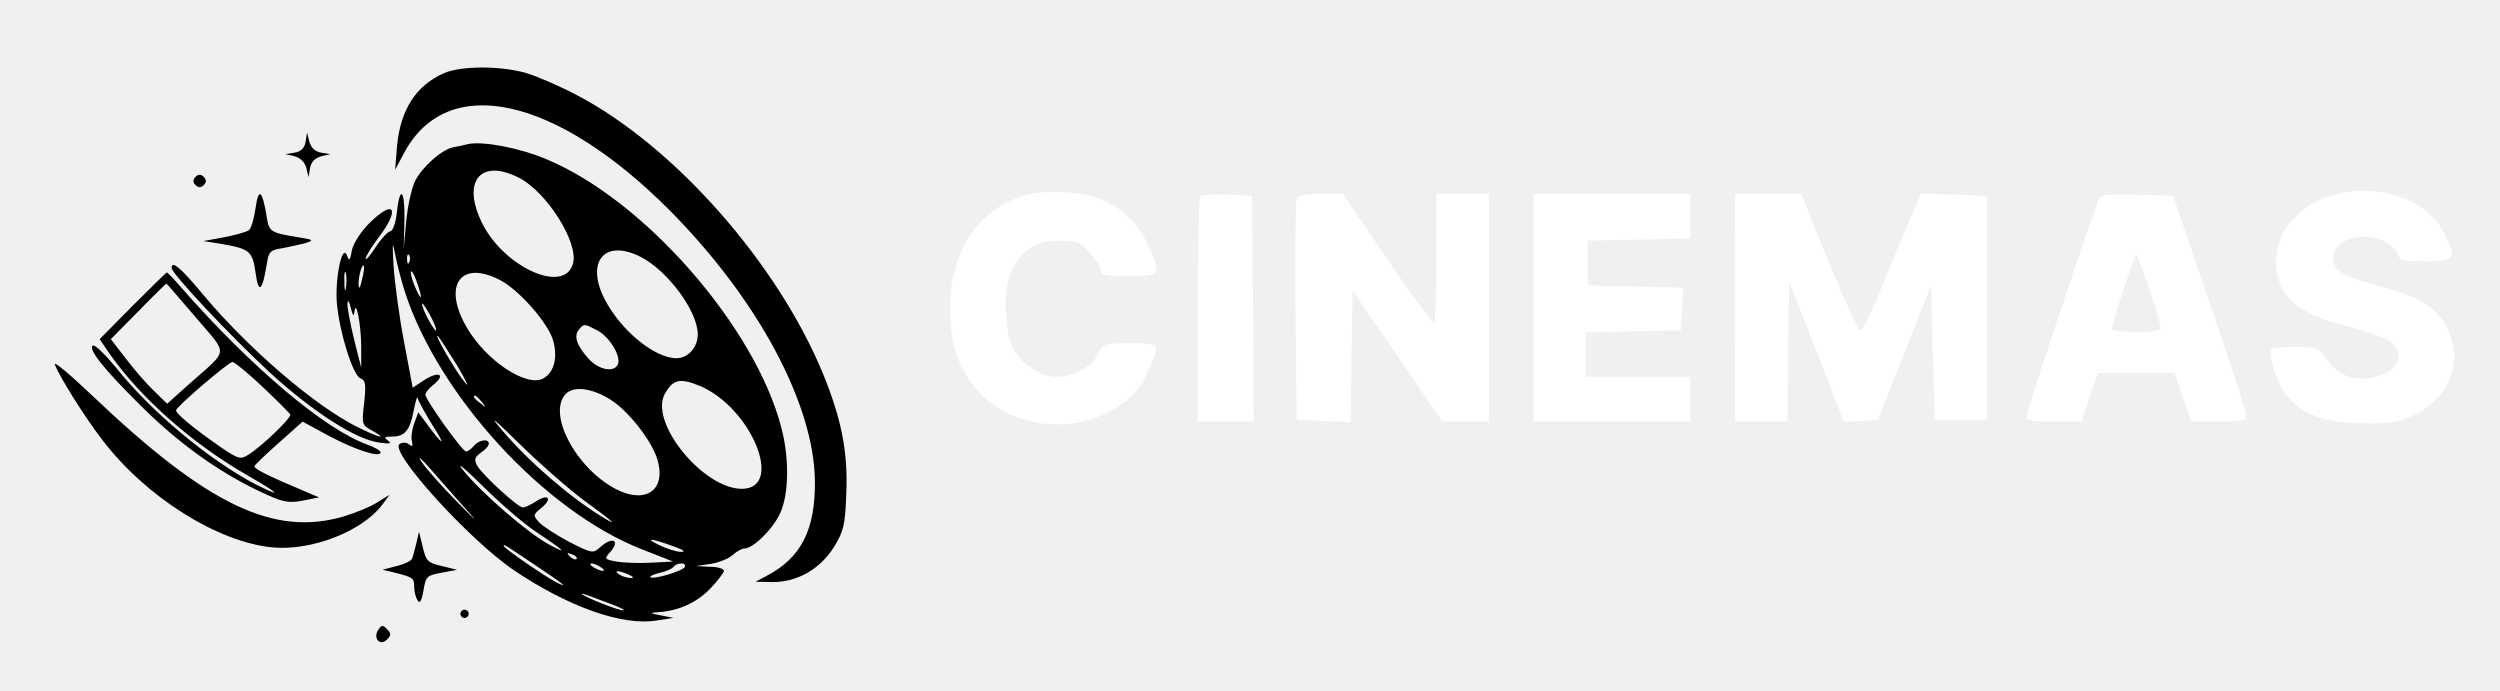
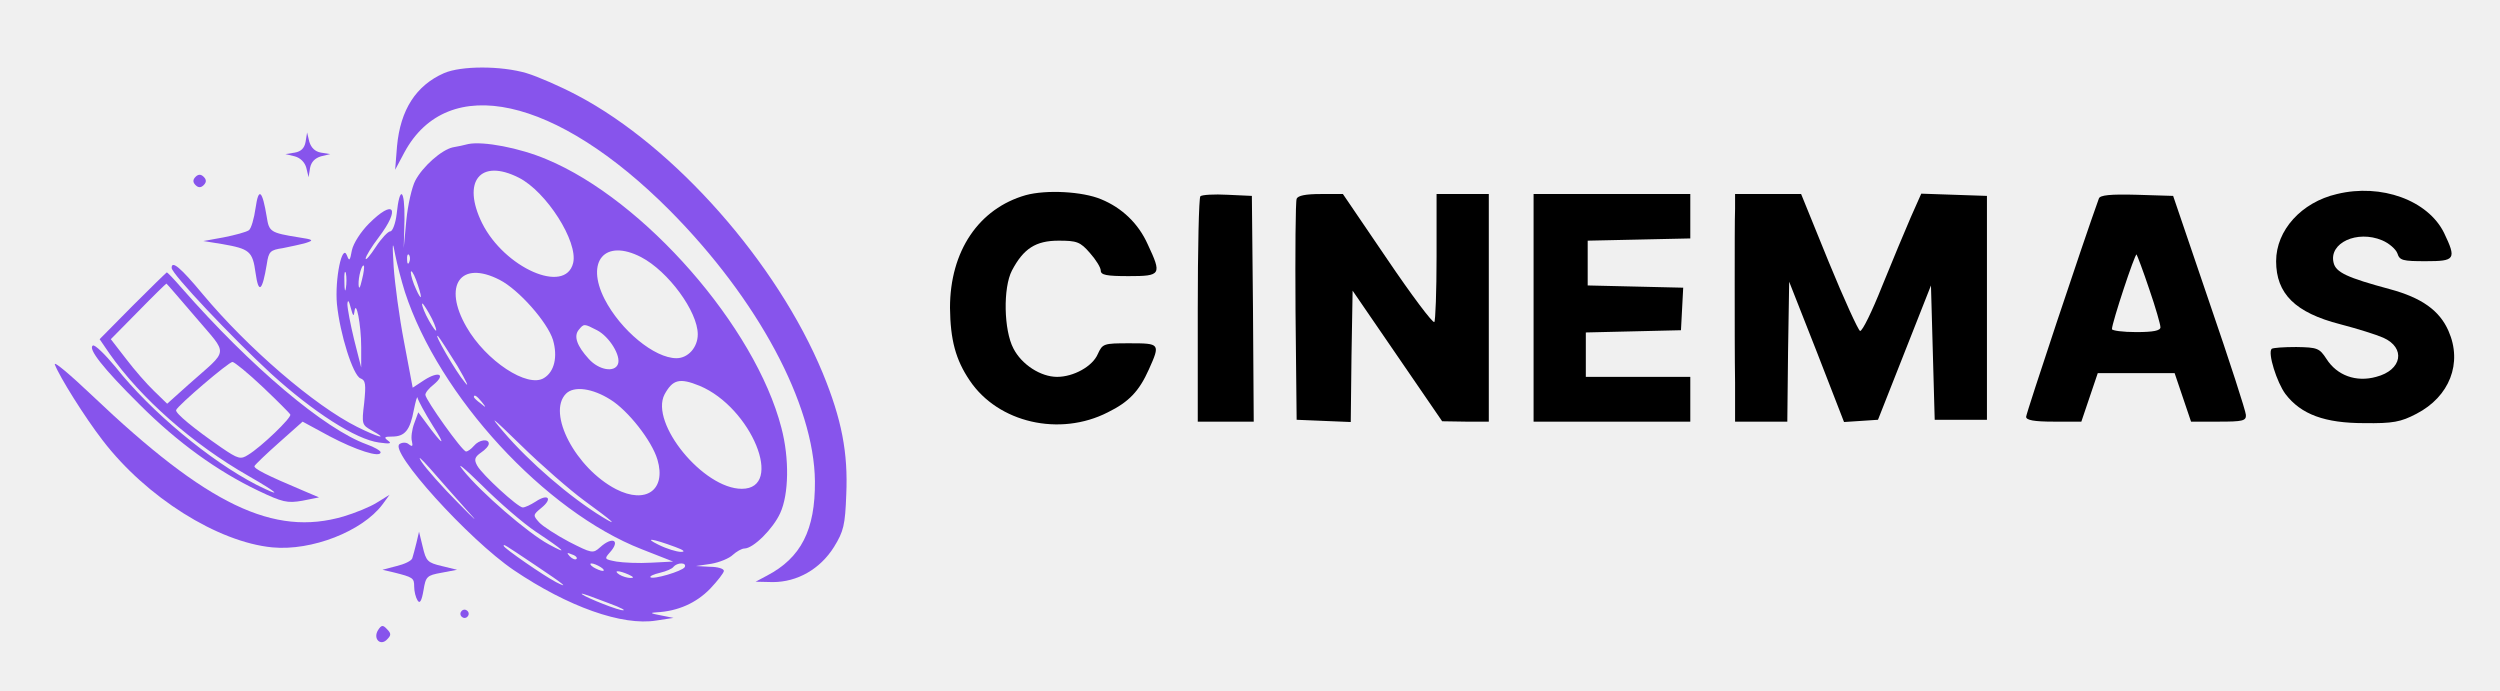
<svg xmlns="http://www.w3.org/2000/svg" version="1.0" width="670pt" height="185pt" viewBox="0 0 670 185" preserveAspectRatio="xMidYMid meet">
-   <g transform="translate(0,185) scale(0.1,-0.1)" fill="current" stroke="none">
+   <g transform="translate(0,185) scale(0.1,-0.1)" fill="#8754EC" stroke="none">
    <path d="M1190 1654 c-75 -33 -117 -98 -126 -196 l-5 -63 25 47 c116 214 406 150 711 -156 236 -238 387 -519 389 -726 1 -130 -37 -205 -129 -253 l-30 -16 46 -1 c66 0 127 35 164 94 26 42 30 59 33 141 5 111 -12 201 -63 325 -122 295 -397 607 -657 744 -45 24 -107 51 -137 60 -68 20 -175 20 -221 0z" />
    <path d="M819 1470 c-3 -17 -12 -26 -29 -29 l-25 -4 25 -6 c15 -4 27 -16 31 -31 l6 -25 4 25 c3 16 13 26 29 31 l25 6 -25 4 c-16 3 -26 13 -31 29 l-6 25 -4 -25z" />
    <path d="M1255 1464 c-11 -3 -30 -7 -42 -9 -30 -7 -80 -51 -100 -89 -9 -17 -20 -65 -24 -106 l-7 -75 2 77 c1 83 -13 92 -21 14 -3 -25 -11 -46 -17 -46 -6 0 -24 -19 -39 -42 -15 -23 -27 -37 -27 -31 0 6 16 32 35 57 59 78 41 104 -26 37 -22 -22 -42 -53 -46 -72 -5 -28 -7 -30 -13 -14 -13 35 -33 -63 -27 -130 8 -80 43 -191 63 -199 14 -5 15 -16 10 -66 -7 -57 -6 -59 21 -74 47 -26 16 -18 -40 10 -114 57 -292 210 -414 356 -59 71 -83 91 -83 70 0 -16 162 -187 266 -283 113 -103 228 -177 290 -185 29 -4 35 -3 24 5 -12 9 -10 11 11 11 34 0 48 17 58 71 5 24 9 39 10 33 1 -6 19 -40 41 -75 38 -59 27 -54 -19 9 l-20 27 -11 -30 c-6 -16 -9 -38 -6 -48 3 -13 1 -15 -8 -8 -6 6 -18 6 -25 1 -30 -18 185 -256 306 -338 145 -98 291 -150 382 -135 l46 7 -35 7 c-27 5 -29 7 -10 8 57 3 106 25 143 63 20 21 37 43 37 48 0 6 -17 11 -37 11 l-38 2 41 6 c23 4 49 15 58 24 10 9 24 17 31 17 24 0 77 53 96 95 23 50 25 146 3 229 -70 270 -367 610 -629 719 -73 31 -170 49 -210 41z m135 -90 c74 -37 160 -172 146 -229 -21 -85 -184 -13 -244 107 -55 112 -5 174 98 122z m-305 -306 c91 -280 376 -589 635 -690 l84 -33 -59 -3 c-33 -2 -75 0 -93 3 -32 6 -33 7 -18 24 30 33 8 45 -26 14 -19 -17 -22 -16 -83 15 -34 18 -71 42 -80 52 -17 19 -17 20 6 39 31 25 18 39 -15 17 -14 -9 -29 -16 -35 -16 -13 0 -109 88 -122 112 -9 16 -7 23 10 35 12 8 21 18 21 24 0 14 -26 11 -40 -6 -7 -8 -16 -15 -21 -15 -10 0 -109 139 -109 152 0 6 10 18 23 28 32 27 13 36 -25 12 l-32 -21 -23 122 c-13 67 -25 158 -28 202 -4 66 -3 72 4 33 5 -26 17 -71 26 -100z m633 93 c73 -38 152 -146 152 -207 0 -35 -26 -64 -57 -64 -59 0 -150 75 -193 159 -51 101 1 162 98 112z m-621 -13 c-3 -8 -6 -5 -6 6 -1 11 2 17 5 13 3 -3 4 -12 1 -19z m-127 -48 c-5 -22 -8 -27 -9 -13 -1 21 9 56 14 51 2 -2 0 -19 -5 -38z m-43 -22 c-2 -13 -4 -5 -4 17 -1 22 1 32 4 23 2 -10 2 -28 0 -40z m201 -23 c0 -5 -6 4 -13 20 -8 17 -14 37 -14 45 0 8 7 -1 14 -20 7 -19 13 -39 13 -45z m211 45 c51 -26 128 -113 143 -161 13 -45 4 -85 -24 -102 -44 -28 -156 46 -208 137 -64 111 -16 180 89 126z m-389 -85 c4 35 18 -35 18 -95 l0 -55 -19 75 c-10 41 -18 84 -18 95 1 13 4 10 9 -10 6 -22 8 -25 10 -10z m219 -50 c0 -5 -8 6 -19 25 -11 19 -19 40 -19 45 0 6 8 -6 19 -25 11 -19 19 -39 19 -45z m431 0 c33 -17 65 -69 56 -91 -9 -23 -51 -16 -78 14 -32 35 -41 61 -27 78 14 17 14 17 49 -1z m-374 -96 c24 -41 33 -61 20 -44 -24 28 -87 137 -72 124 4 -4 27 -40 52 -80z m649 -53 c139 -58 228 -276 113 -276 -103 0 -247 176 -207 253 22 40 40 45 94 23z m-239 -37 c47 -29 111 -110 126 -161 24 -81 -31 -120 -111 -79 -108 56 -186 204 -134 256 21 21 70 15 119 -16z m-345 -6 c13 -16 12 -17 -3 -4 -10 7 -18 15 -18 17 0 8 8 3 21 -13z m274 -264 c77 -56 96 -73 50 -45 -87 53 -196 147 -266 229 -41 48 -31 40 47 -36 54 -53 131 -120 169 -148z m-315 -25 c35 -38 27 -32 -21 17 -43 43 -87 93 -99 111 -12 19 -3 11 22 -17 23 -27 68 -77 98 -111z m186 -59 c77 -51 90 -64 35 -34 -56 30 -183 140 -230 199 -20 25 1 8 50 -40 47 -47 112 -103 145 -125z m374 -41 c22 -8 28 -13 15 -13 -11 0 -38 8 -60 19 -41 20 -17 17 45 -6z m-375 -49 c78 -52 92 -64 55 -45 -31 16 -140 91 -140 97 0 5 -3 7 85 -52z m110 17 c-3 -3 -11 0 -18 7 -9 10 -8 11 6 5 10 -3 15 -9 12 -12z m65 -22 c8 -5 11 -10 5 -10 -5 0 -17 5 -25 10 -8 5 -10 10 -5 10 6 0 17 -5 25 -10z m225 0 c-7 -11 -85 -34 -92 -27 -2 3 9 8 26 12 17 4 33 11 36 16 4 5 13 9 21 9 8 0 12 -4 9 -10z m-150 -20 c13 -6 15 -9 5 -9 -8 0 -22 4 -30 9 -18 12 -2 12 25 0z m-55 -76 c36 -13 52 -22 35 -19 -28 6 -116 43 -105 44 3 0 34 -11 70 -25z" />
    <path d="M524 1376 c-8 -8 -7 -15 0 -22 8 -8 15 -7 22 0 8 8 7 15 0 22 -8 8 -15 7 -22 0z" />
    <path d="M685 1293 c-4 -29 -12 -56 -18 -60 -7 -5 -37 -13 -67 -19 l-55 -10 50 -8 c74 -13 82 -19 90 -78 8 -57 18 -49 30 24 5 34 9 38 43 43 20 4 48 10 62 14 22 7 20 9 -20 15 -75 12 -79 15 -85 54 -12 73 -22 81 -30 25z" />
    <path d="M356 1031 l-89 -90 26 -38 c83 -119 223 -243 372 -328 82 -47 96 -61 22 -24 -124 64 -283 196 -377 315 -29 35 -56 61 -61 58 -14 -8 26 -60 126 -159 101 -101 208 -178 317 -230 65 -31 78 -34 118 -27 l45 9 -40 17 c-102 43 -135 60 -133 67 2 4 31 32 66 63 l63 56 72 -39 c70 -37 137 -59 137 -43 0 4 -17 14 -37 21 -113 41 -310 207 -496 419 -20 23 -38 42 -40 42 -1 0 -42 -40 -91 -89z m169 -32 c88 -104 90 -82 -19 -179 l-58 -52 -35 34 c-19 18 -53 57 -75 86 l-41 53 74 75 c40 41 74 74 75 74 1 0 36 -41 79 -91z m179 -186 c39 -37 72 -70 74 -74 4 -8 -78 -87 -113 -108 -20 -13 -27 -11 -71 19 -74 51 -125 93 -122 101 5 13 141 129 151 129 5 0 42 -30 81 -67z" />
    <path d="M147 873 c12 -32 80 -141 128 -203 117 -153 309 -273 455 -287 105 -10 241 43 295 115 l19 26 -34 -21 c-19 -12 -59 -28 -89 -37 -187 -55 -365 30 -674 324 -59 56 -104 94 -100 83z" />
    <path d="M1116 395 c-4 -16 -9 -35 -11 -41 -2 -7 -21 -16 -42 -21 l-38 -10 30 -7 c52 -13 55 -15 55 -38 0 -13 4 -29 9 -37 6 -10 11 -2 16 27 6 37 9 40 48 47 l42 8 -41 10 c-38 9 -42 13 -51 51 l-10 41 -7 -30z" />
    <path d="M1236 211 c-4 -5 -2 -12 3 -15 5 -4 12 -2 15 3 4 5 2 12 -3 15 -5 4 -12 2 -15 -3z" />
    <path d="M1013 161 c-14 -23 7 -44 25 -24 11 11 10 16 -1 27 -11 12 -15 11 -24 -3z" />
  </g>
-   <g transform="translate(0,185) scale(0.1,-0.1)" fill="white" stroke="none">
+   <g transform="translate(0,185) scale(0.1,-0.1)" fill="current" stroke="none">
    <path d="M2749 1327 c-126 -36 -203 -150 -203 -302 1 -86 15 -139 53 -195 76 -113 241 -151 370 -85 57 28 84 57 110 115 31 69 30 70 -52 70 -70 0 -72 -1 -85 -29 -14 -33 -65 -61 -109 -61 -44 0 -95 33 -117 76 -26 49 -28 163 -4 209 31 59 64 80 125 80 49 0 58 -3 84 -33 16 -18 29 -39 29 -47 0 -12 15 -15 75 -15 87 0 89 4 51 85 -25 56 -69 98 -125 121 -50 21 -147 26 -202 11z" />
    <path d="M6263 1330 c-95 -22 -163 -97 -163 -180 0 -87 51 -138 172 -169 46 -12 97 -28 115 -36 61 -27 51 -87 -19 -105 -54 -15 -105 4 -133 48 -19 29 -24 31 -81 32 -33 0 -63 -2 -66 -5 -11 -11 14 -90 37 -121 42 -55 106 -78 211 -78 77 -1 98 3 140 25 89 46 124 136 86 222 -24 55 -72 89 -157 112 -115 31 -145 45 -151 71 -13 53 63 88 130 60 19 -8 37 -24 41 -35 6 -19 14 -21 76 -21 79 0 83 5 49 76 -43 87 -168 133 -287 104z" />
    <path d="M3217 1324 c-4 -4 -7 -142 -7 -306 l0 -298 75 0 75 0 -2 303 -3 302 -65 3 c-36 2 -69 0 -73 -4z" />
    <path d="M3475 1317 c-3 -7 -4 -143 -3 -302 l3 -290 72 -3 73 -3 2 176 3 176 120 -175 120 -175 63 -1 62 0 0 305 0 305 -70 0 -70 0 0 -168 c0 -93 -3 -172 -6 -175 -4 -4 -61 72 -126 168 l-119 175 -60 0 c-39 0 -61 -4 -64 -13z" />
    <path d="M4110 1025 l0 -305 210 0 210 0 0 60 0 60 -140 0 -140 0 0 60 0 59 128 3 127 3 3 57 3 57 -128 3 -128 3 0 60 0 60 138 3 137 3 0 59 0 60 -210 0 -210 0 0 -305z" />
    <path d="M4650 1290 c-1 -22 -1 -112 -1 -200 0 -88 0 -207 1 -265 l0 -105 70 0 70 0 2 188 3 187 74 -188 73 -188 46 3 45 3 71 180 71 180 5 -180 5 -180 70 0 70 0 0 300 0 300 -88 3 -88 3 -28 -63 c-15 -35 -50 -118 -77 -185 -27 -68 -53 -121 -59 -120 -5 2 -43 85 -84 185 l-74 182 -88 0 -89 0 0 -40z" />
    <path d="M5625 1318 c-41 -113 -195 -576 -195 -585 0 -9 21 -13 74 -13 l74 0 22 65 22 65 103 0 103 0 22 -65 22 -65 74 0 c64 0 74 2 73 18 0 9 -44 145 -98 302 l-97 285 -97 3 c-72 2 -99 -1 -102 -10z m135 -243 c17 -49 30 -95 30 -102 0 -9 -18 -13 -65 -13 -36 0 -65 4 -65 8 0 17 62 204 66 200 2 -3 18 -45 34 -93z" />
  </g>
</svg>
